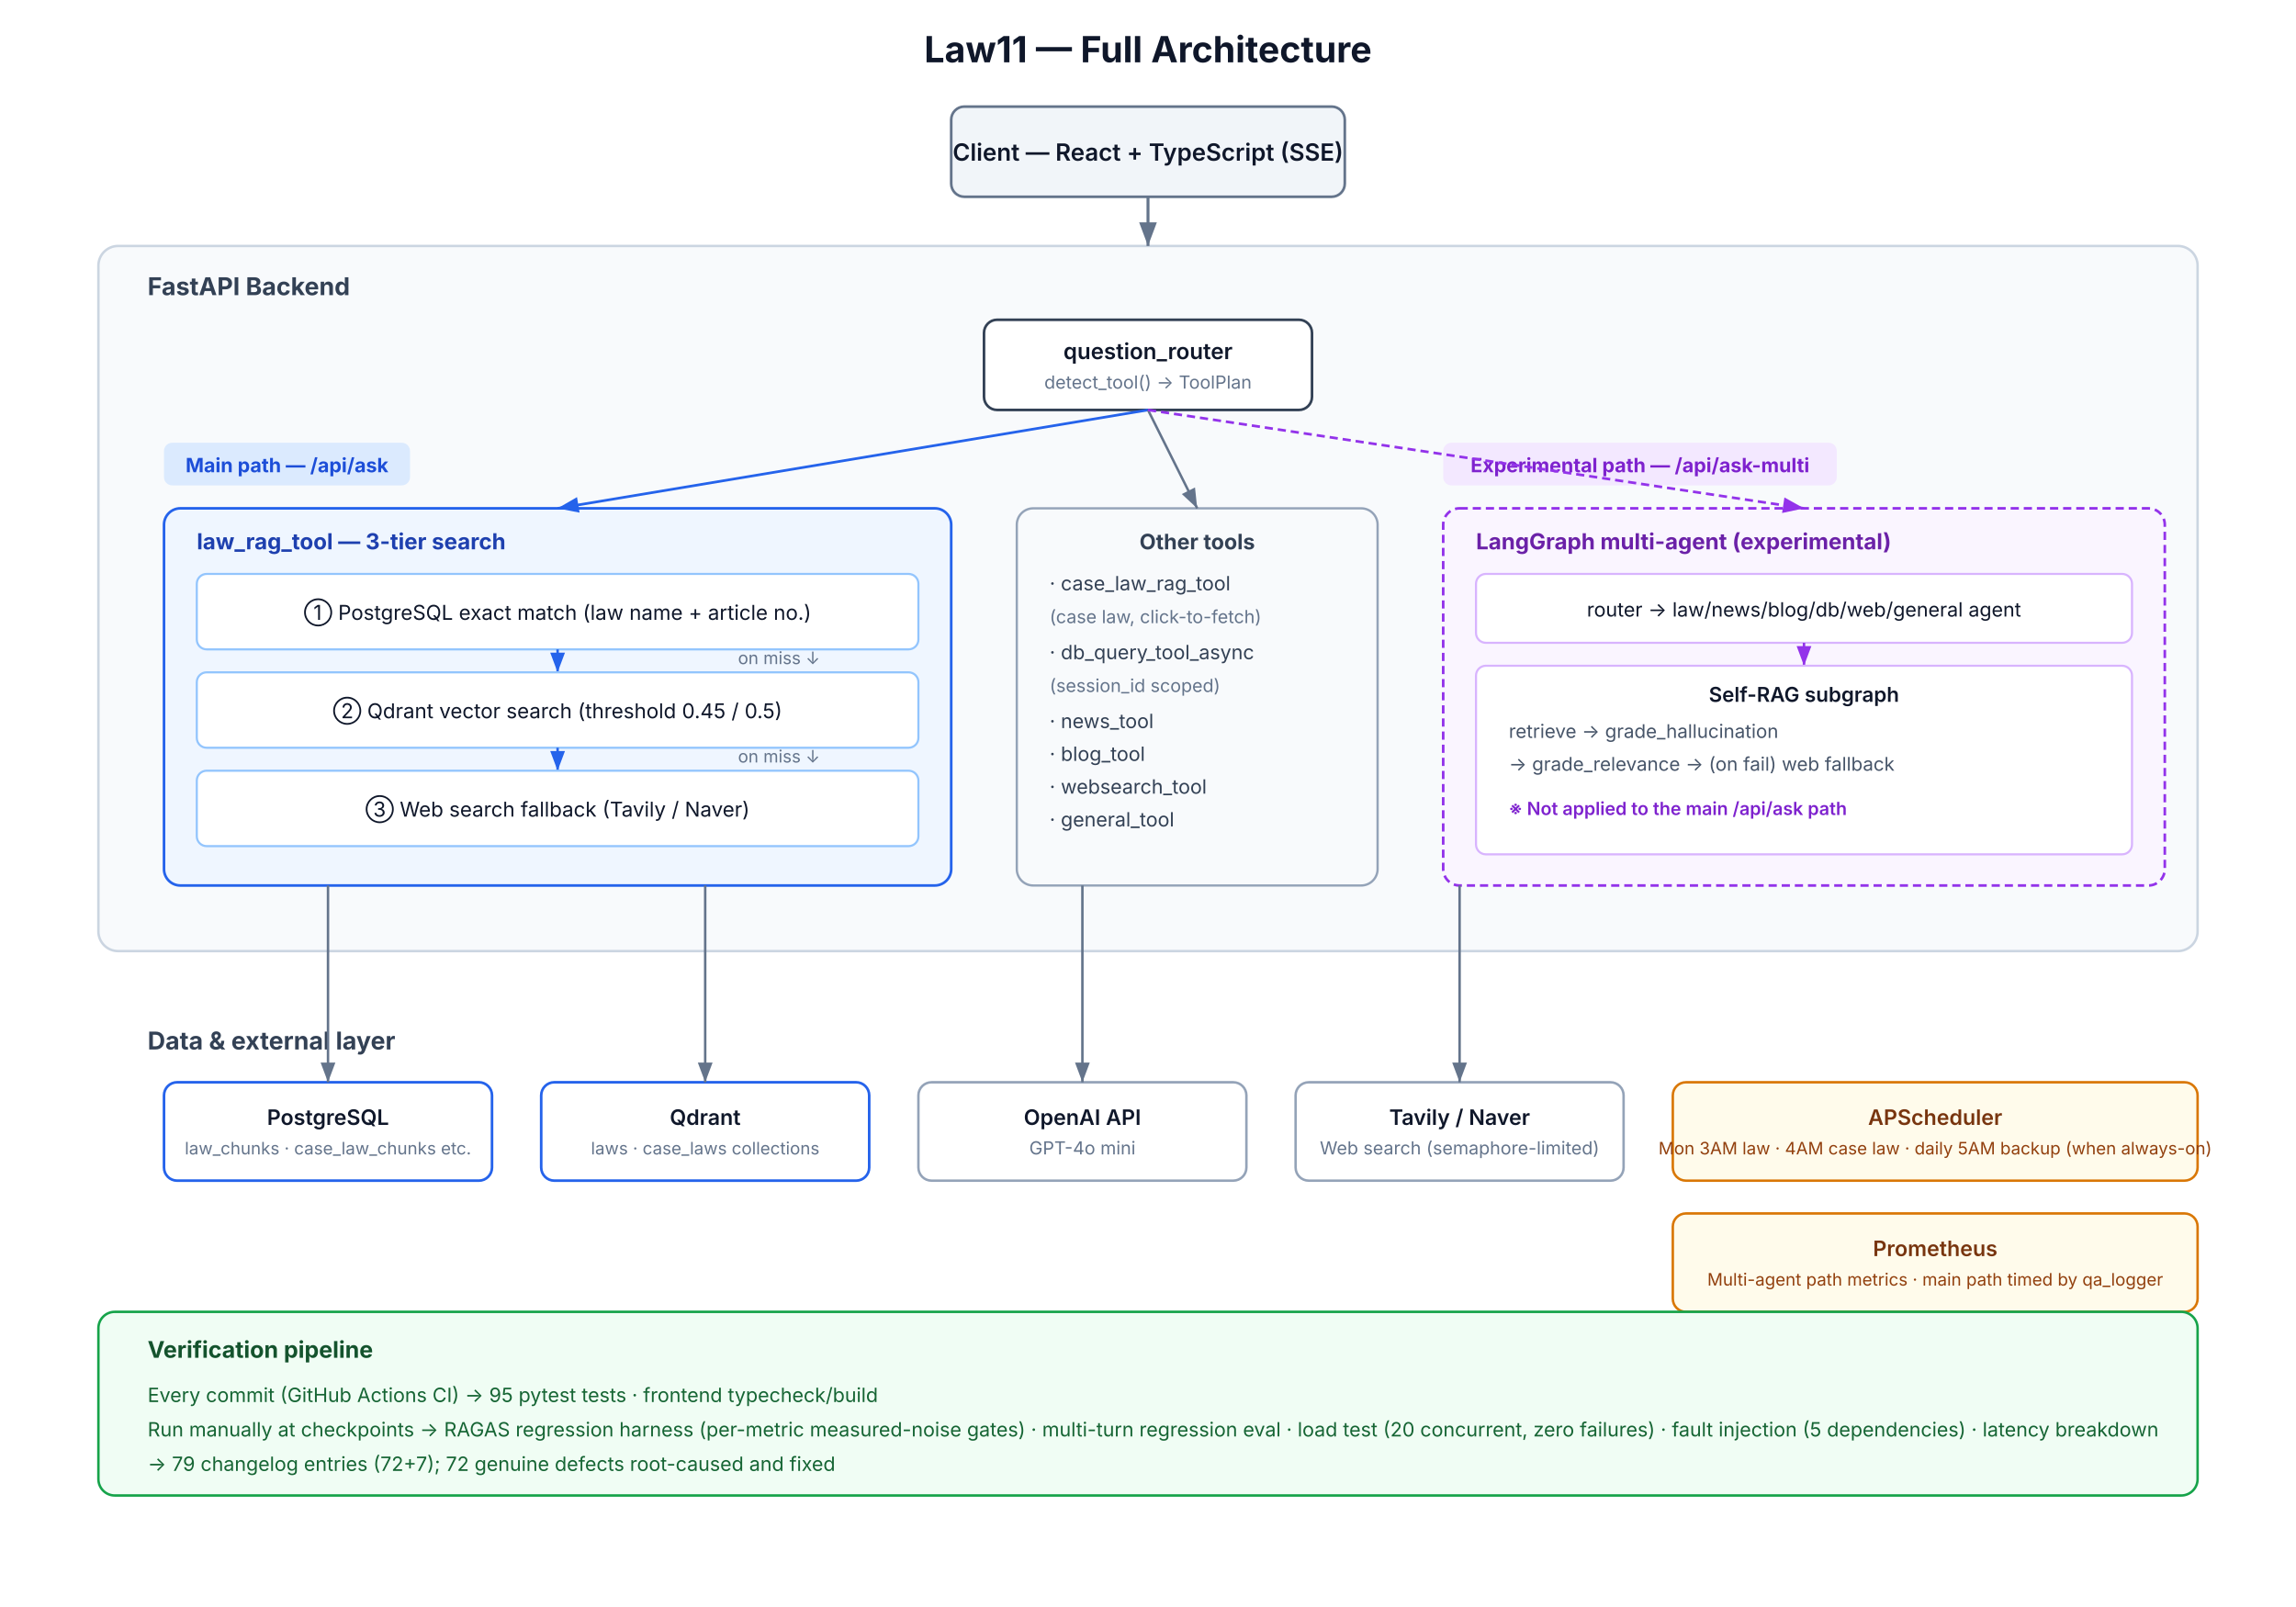
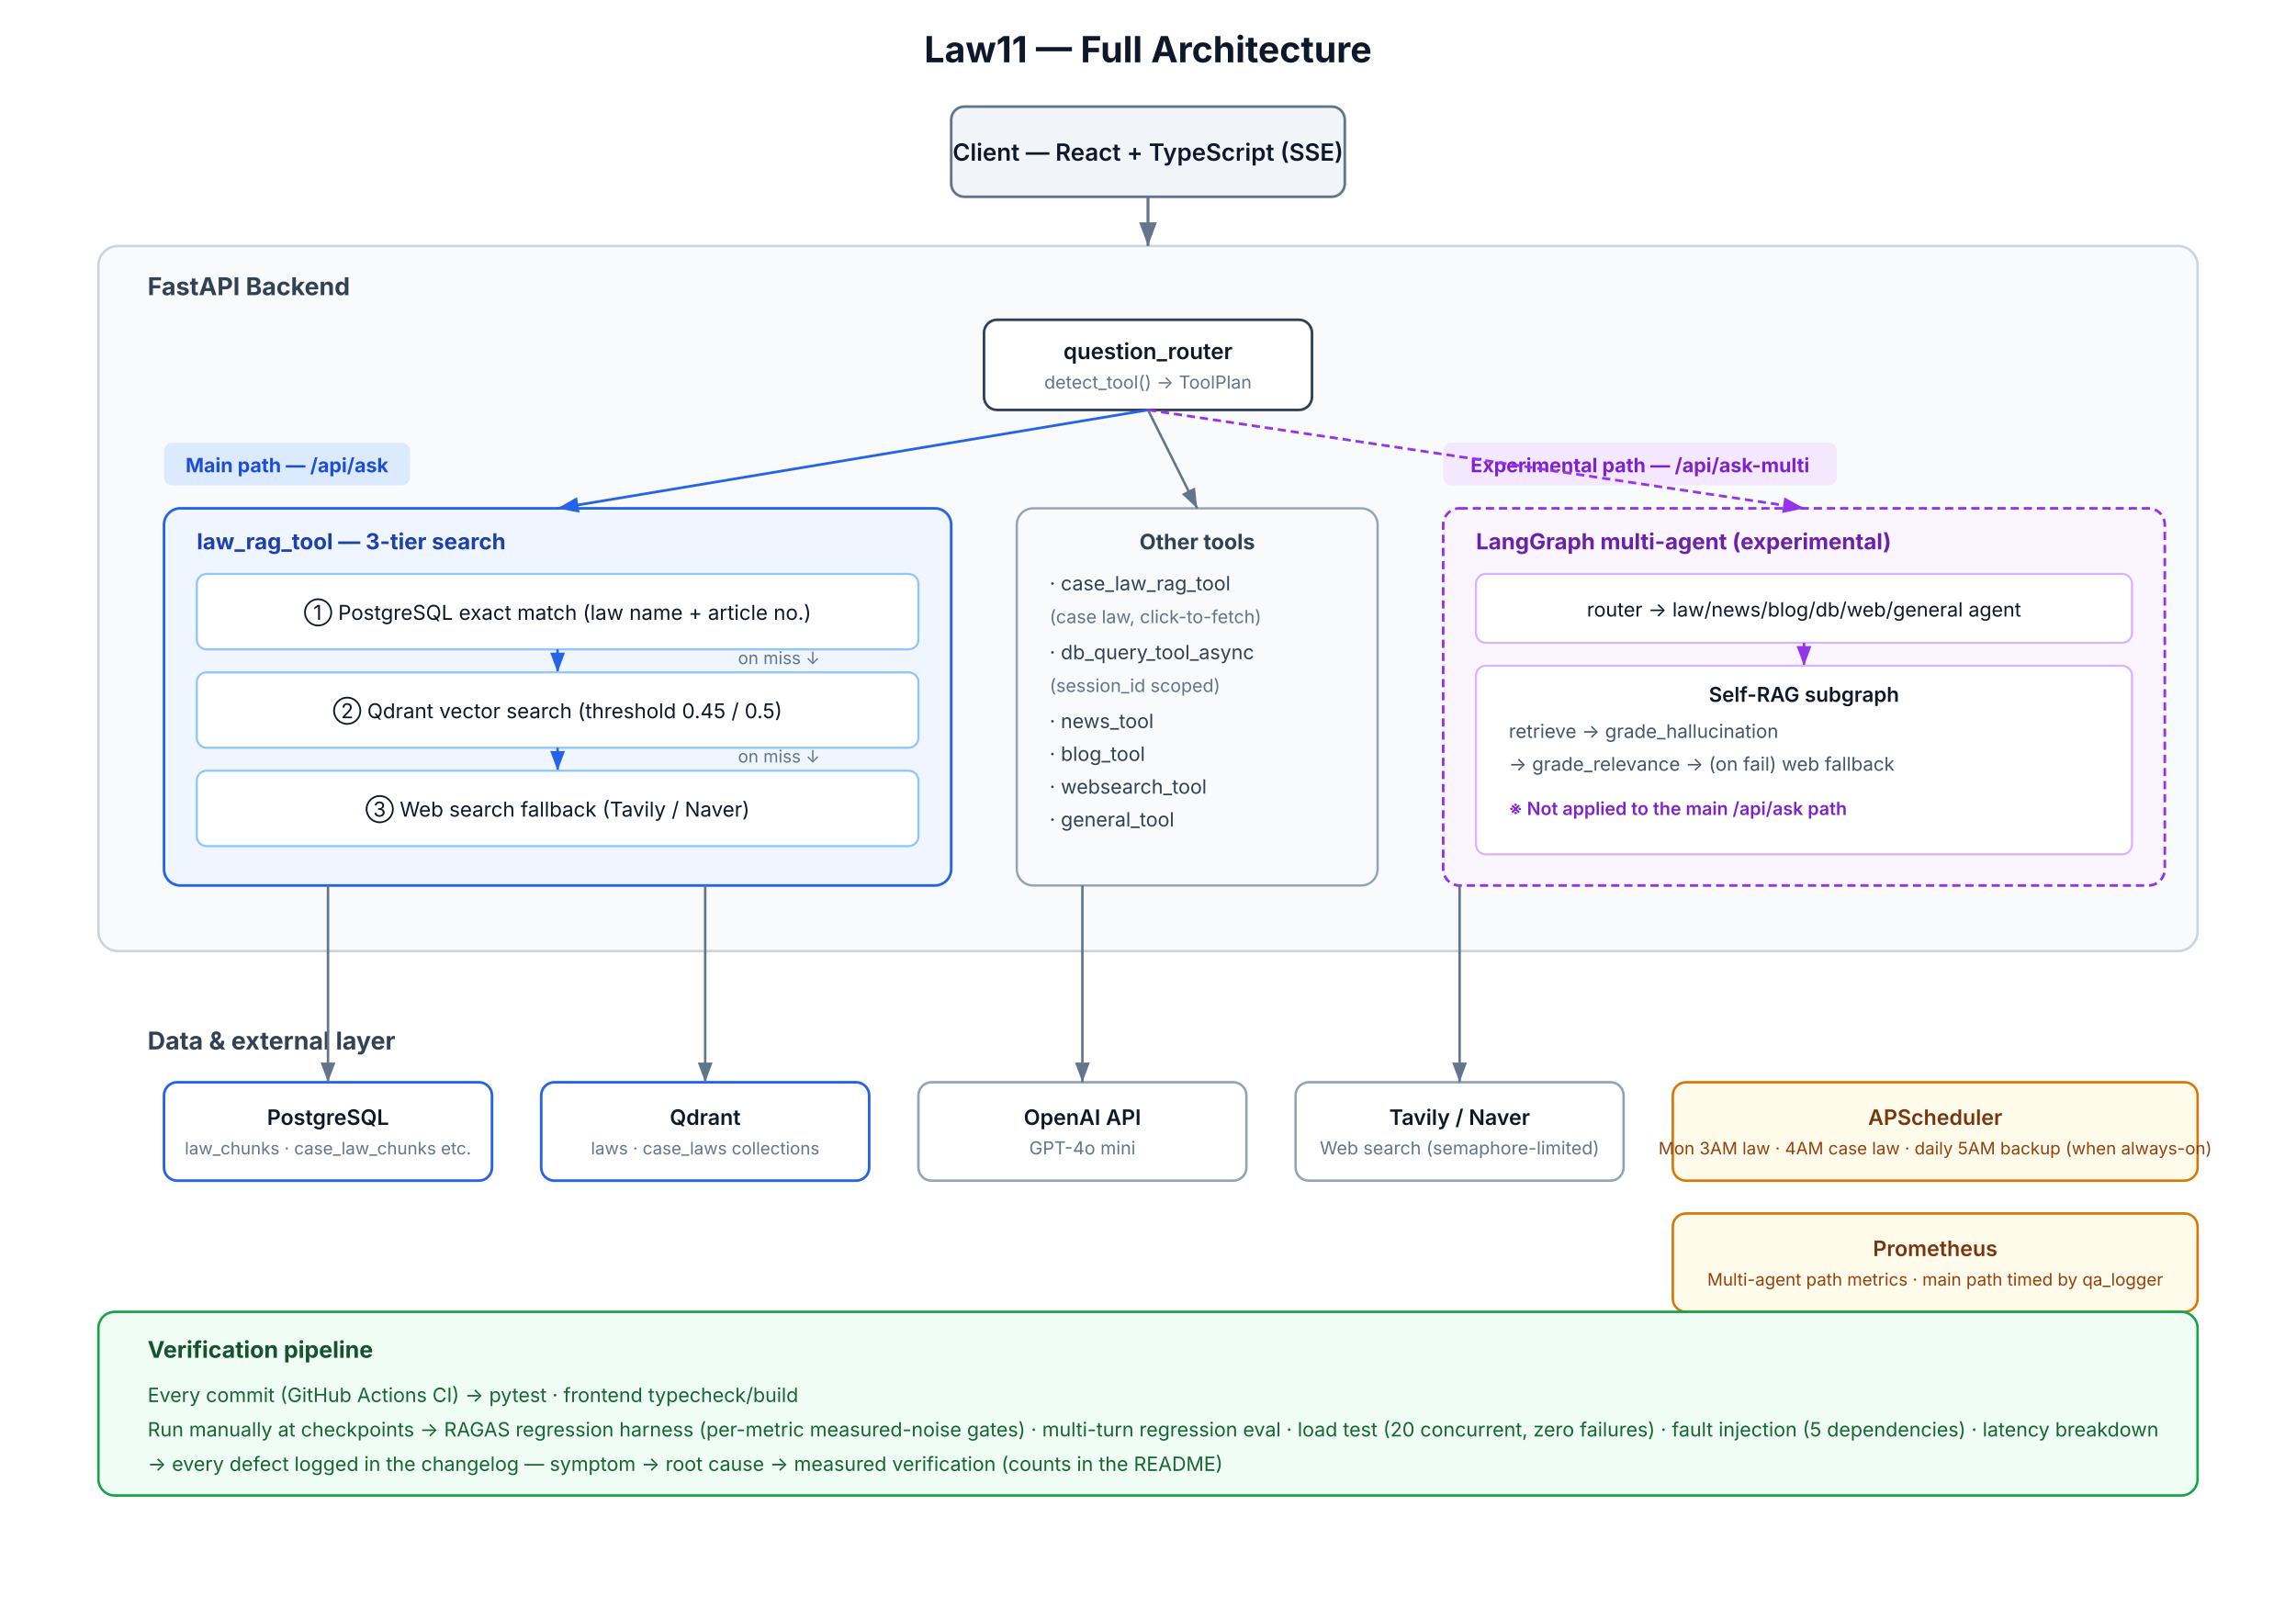
<svg xmlns="http://www.w3.org/2000/svg" width="1400" height="980" viewBox="0 0 1400 980" font-family="'Inter','Helvetica Neue',Arial,sans-serif">
  <defs>
    <marker id="a1" markerWidth="10" markerHeight="10" refX="8" refY="3" orient="auto" markerUnits="strokeWidth">
      <path d="M0,0 L8,3 L0,6 Z" fill="#64748b" />
    </marker>
    <marker id="a2" markerWidth="10" markerHeight="10" refX="8" refY="3" orient="auto" markerUnits="strokeWidth">
      <path d="M0,0 L8,3 L0,6 Z" fill="#2563eb" />
    </marker>
    <marker id="a3" markerWidth="10" markerHeight="10" refX="8" refY="3" orient="auto" markerUnits="strokeWidth">
      <path d="M0,0 L8,3 L0,6 Z" fill="#9333ea" />
    </marker>
  </defs>
  <rect width="1400" height="980" fill="#ffffff" />
  <text x="700" y="38" text-anchor="middle" font-size="22" font-weight="700" fill="#0f172a">Law11 — Full Architecture</text>
  <rect x="580" y="65" width="240" height="55" rx="8" fill="#f1f5f9" stroke="#64748b" stroke-width="1.6" />
  <text x="700" y="98" text-anchor="middle" font-size="14.5" font-weight="600" fill="#0f172a">Client — React + TypeScript (SSE)</text>
  <rect x="60" y="150" width="1280" height="430" rx="12" fill="#f8fafc" stroke="#cbd5e1" stroke-width="1.5" />
  <text x="90" y="180" font-size="15" font-weight="700" fill="#334155">FastAPI Backend</text>
  <line x1="700" y1="120" x2="700" y2="150" stroke="#64748b" stroke-width="1.8" marker-end="url(#a1)" />
  <rect x="600" y="195" width="200" height="55" rx="8" fill="#ffffff" stroke="#334155" stroke-width="1.6" />
  <text x="700" y="219" text-anchor="middle" font-size="13.5" font-weight="600" fill="#0f172a">question_router</text>
  <text x="700" y="237" text-anchor="middle" font-size="11" fill="#64748b">detect_tool() → ToolPlan</text>
  <rect x="100" y="270" width="150" height="26" rx="5" fill="#dbeafe" />
  <text x="175" y="288" text-anchor="middle" font-size="12" font-weight="700" fill="#1d4ed8">Main path — /api/ask</text>
  <rect x="100" y="310" width="480" height="230" rx="10" fill="#eff6ff" stroke="#2563eb" stroke-width="1.6" />
  <text x="120" y="335" font-size="13.5" font-weight="700" fill="#1e40af">law_rag_tool — 3-tier search</text>
  <rect x="120" y="350" width="440" height="46" rx="6" fill="#ffffff" stroke="#93c5fd" stroke-width="1.3" />
  <text x="340" y="378" text-anchor="middle" font-size="12.5" fill="#0f172a">① PostgreSQL exact match (law name + article no.)</text>
  <line x1="340" y1="396" x2="340" y2="410" stroke="#2563eb" stroke-width="1.5" marker-end="url(#a2)" />
  <text x="450" y="405" font-size="10.5" fill="#64748b">on miss ↓</text>
  <rect x="120" y="410" width="440" height="46" rx="6" fill="#ffffff" stroke="#93c5fd" stroke-width="1.3" />
  <text x="340" y="438" text-anchor="middle" font-size="12.5" fill="#0f172a">② Qdrant vector search (threshold 0.45 / 0.5)</text>
  <line x1="340" y1="456" x2="340" y2="470" stroke="#2563eb" stroke-width="1.5" marker-end="url(#a2)" />
  <text x="450" y="465" font-size="10.5" fill="#64748b">on miss ↓</text>
  <rect x="120" y="470" width="440" height="46" rx="6" fill="#ffffff" stroke="#93c5fd" stroke-width="1.3" />
  <text x="340" y="498" text-anchor="middle" font-size="12.5" fill="#0f172a">③ Web search fallback (Tavily / Naver)</text>
  <rect x="620" y="310" width="220" height="230" rx="10" fill="#f8fafc" stroke="#94a3b8" stroke-width="1.4" />
  <text x="730" y="335" text-anchor="middle" font-size="13" font-weight="700" fill="#334155">Other tools</text>
  <text x="640" y="360" font-size="12" fill="#334155">· case_law_rag_tool</text>
  <text x="640" y="380" font-size="11" fill="#64748b">  (case law, click-to-fetch)</text>
  <text x="640" y="402" font-size="12" fill="#334155">· db_query_tool_async</text>
  <text x="640" y="422" font-size="11" fill="#64748b">  (session_id scoped)</text>
  <text x="640" y="444" font-size="12" fill="#334155">· news_tool</text>
  <text x="640" y="464" font-size="12" fill="#334155">· blog_tool</text>
  <text x="640" y="484" font-size="12" fill="#334155">· websearch_tool</text>
  <text x="640" y="504" font-size="12" fill="#334155">· general_tool</text>
  <line x1="700" y1="250" x2="340" y2="310" stroke="#2563eb" stroke-width="1.6" marker-end="url(#a2)" />
  <line x1="700" y1="250" x2="730" y2="310" stroke="#64748b" stroke-width="1.5" marker-end="url(#a1)" />
  <rect x="880" y="270" width="240" height="26" rx="5" fill="#f3e8ff" />
  <text x="1000" y="288" text-anchor="middle" font-size="12" font-weight="700" fill="#7e22ce">Experimental path — /api/ask-multi</text>
  <rect x="880" y="310" width="440" height="230" rx="10" fill="#faf5ff" stroke="#9333ea" stroke-width="1.6" stroke-dasharray="5,3" />
  <text x="900" y="335" font-size="13.5" font-weight="700" fill="#6b21a8">LangGraph multi-agent (experimental)</text>
  <rect x="900" y="350" width="400" height="42" rx="6" fill="#ffffff" stroke="#d8b4fe" stroke-width="1.3" />
  <text x="1100" y="376" text-anchor="middle" font-size="12" fill="#0f172a">router → law/news/blog/db/web/general agent</text>
  <line x1="1100" y1="392" x2="1100" y2="406" stroke="#9333ea" stroke-width="1.5" marker-end="url(#a3)" />
  <rect x="900" y="406" width="400" height="115" rx="6" fill="#ffffff" stroke="#d8b4fe" stroke-width="1.3" />
  <text x="1100" y="428" text-anchor="middle" font-size="12.5" font-weight="600" fill="#0f172a">Self-RAG subgraph</text>
  <text x="920" y="450" font-size="11.5" fill="#475569">retrieve → grade_hallucination</text>
  <text x="920" y="470" font-size="11.5" fill="#475569">→ grade_relevance → (on fail) web fallback</text>
  <text x="920" y="497" font-size="11" fill="#7e22ce" font-weight="600">※ Not applied to the main /api/ask path</text>
  <line x1="700" y1="250" x2="1100" y2="310" stroke="#9333ea" stroke-width="1.6" stroke-dasharray="5,3" marker-end="url(#a3)" />
  <text x="90" y="640" font-size="15" font-weight="700" fill="#334155">Data &amp; external layer</text>
  <rect x="100" y="660" width="200" height="60" rx="8" fill="#ffffff" stroke="#2563eb" stroke-width="1.6" />
  <text x="200" y="686" text-anchor="middle" font-size="13" font-weight="600" fill="#0f172a">PostgreSQL</text>
  <text x="200" y="704" text-anchor="middle" font-size="10.5" fill="#64748b">law_chunks · case_law_chunks etc.</text>
  <rect x="330" y="660" width="200" height="60" rx="8" fill="#ffffff" stroke="#2563eb" stroke-width="1.6" />
  <text x="430" y="686" text-anchor="middle" font-size="13" font-weight="600" fill="#0f172a">Qdrant</text>
  <text x="430" y="704" text-anchor="middle" font-size="10.5" fill="#64748b">laws · case_laws collections</text>
  <rect x="560" y="660" width="200" height="60" rx="8" fill="#ffffff" stroke="#94a3b8" stroke-width="1.5" />
  <text x="660" y="686" text-anchor="middle" font-size="13" font-weight="600" fill="#0f172a">OpenAI API</text>
  <text x="660" y="704" text-anchor="middle" font-size="11" fill="#64748b">GPT-4o mini</text>
  <rect x="790" y="660" width="200" height="60" rx="8" fill="#ffffff" stroke="#94a3b8" stroke-width="1.5" />
  <text x="890" y="686" text-anchor="middle" font-size="13" font-weight="600" fill="#0f172a">Tavily / Naver</text>
  <text x="890" y="704" text-anchor="middle" font-size="11" fill="#64748b">Web search (semaphore-limited)</text>
  <line x1="200" y1="540" x2="200" y2="660" stroke="#64748b" stroke-width="1.5" marker-end="url(#a1)" />
  <line x1="430" y1="540" x2="430" y2="660" stroke="#64748b" stroke-width="1.5" marker-end="url(#a1)" />
  <line x1="660" y1="540" x2="660" y2="660" stroke="#64748b" stroke-width="1.5" marker-end="url(#a1)" />
  <line x1="890" y1="540" x2="890" y2="660" stroke="#64748b" stroke-width="1.5" marker-end="url(#a1)" />
  <rect x="1020" y="660" width="320" height="60" rx="8" fill="#fffbeb" stroke="#d97706" stroke-width="1.5" />
  <text x="1180" y="686" text-anchor="middle" font-size="13" font-weight="600" fill="#78350f">APScheduler</text>
  <text x="1180" y="704" text-anchor="middle" font-size="10.5" fill="#92400e">Mon 3AM law · 4AM case law · daily 5AM backup (when always-on)</text>
  <rect x="1020" y="740" width="320" height="60" rx="8" fill="#fffbeb" stroke="#d97706" stroke-width="1.5" />
  <text x="1180" y="766" text-anchor="middle" font-size="13" font-weight="600" fill="#78350f">Prometheus</text>
  <text x="1180" y="784" text-anchor="middle" font-size="10.5" fill="#92400e">Multi-agent path metrics · main path timed by qa_logger</text>
  <rect x="60" y="800" width="1280" height="112" rx="10" fill="#f0fdf4" stroke="#16a34a" stroke-width="1.5" />
  <text x="90" y="828" font-size="14" font-weight="700" fill="#14532d">Verification pipeline</text>
-   <text x="90" y="855" font-size="12" fill="#166534">Every commit (GitHub Actions CI) → 95 pytest tests · frontend typecheck/build</text>
+   <text x="90" y="855" font-size="12" fill="#166534">Every commit (GitHub Actions CI) → pytest · frontend typecheck/build</text>
  <text x="90" y="876" font-size="12" fill="#166534">Run manually at checkpoints → RAGAS regression harness (per-metric measured-noise gates) · multi-turn regression eval · load test (20 concurrent, zero failures) · fault injection (5 dependencies) · latency breakdown</text>
-   <text x="90" y="897" font-size="12" fill="#166534">→ 79 changelog entries (72+7); 72 genuine defects root-caused and fixed</text>
+   <text x="90" y="897" font-size="12" fill="#166534">→ every defect logged in the changelog — symptom → root cause → measured verification (counts in the README)</text>
</svg>
